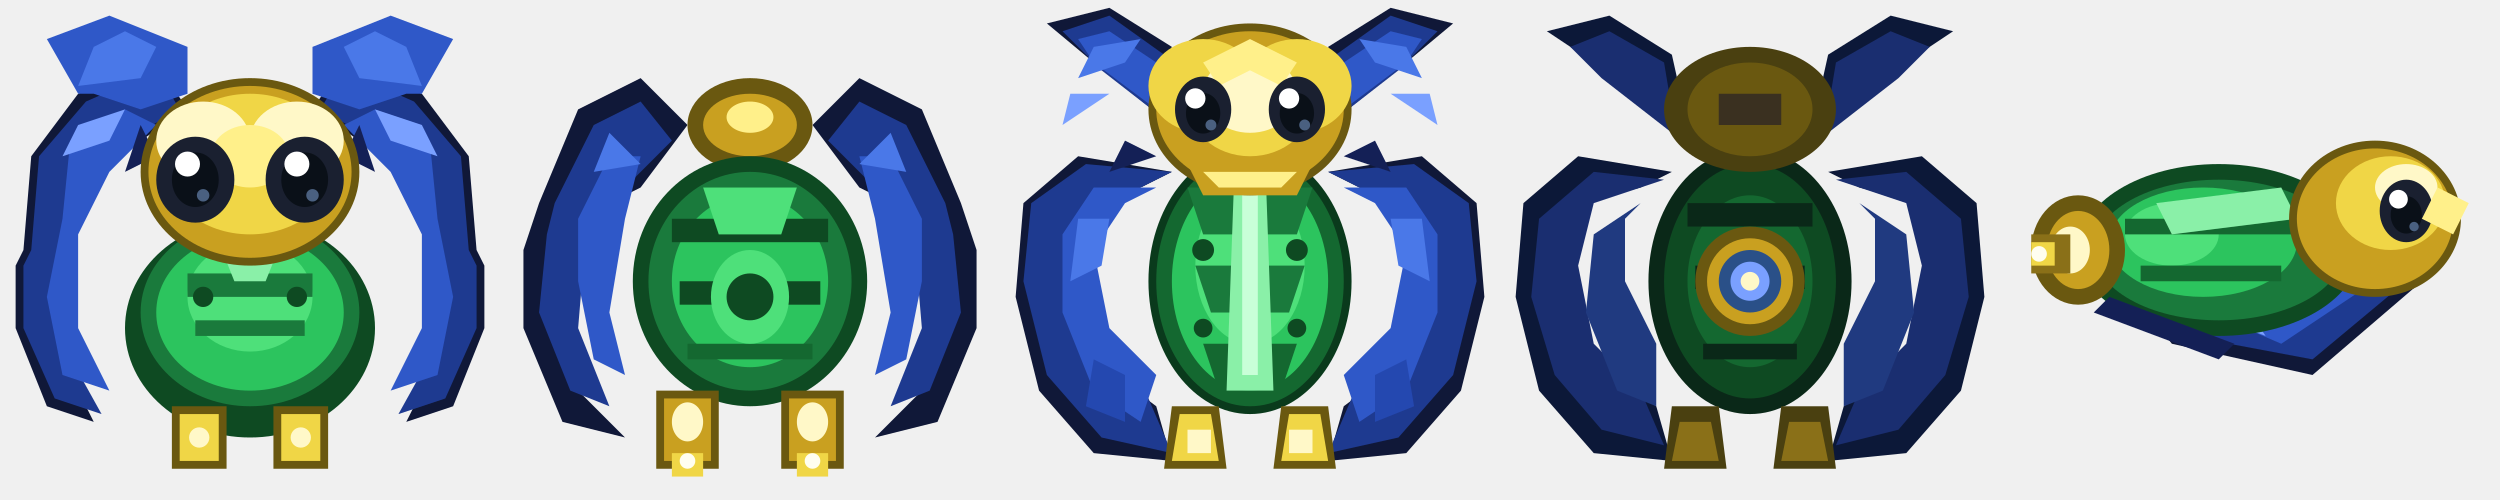
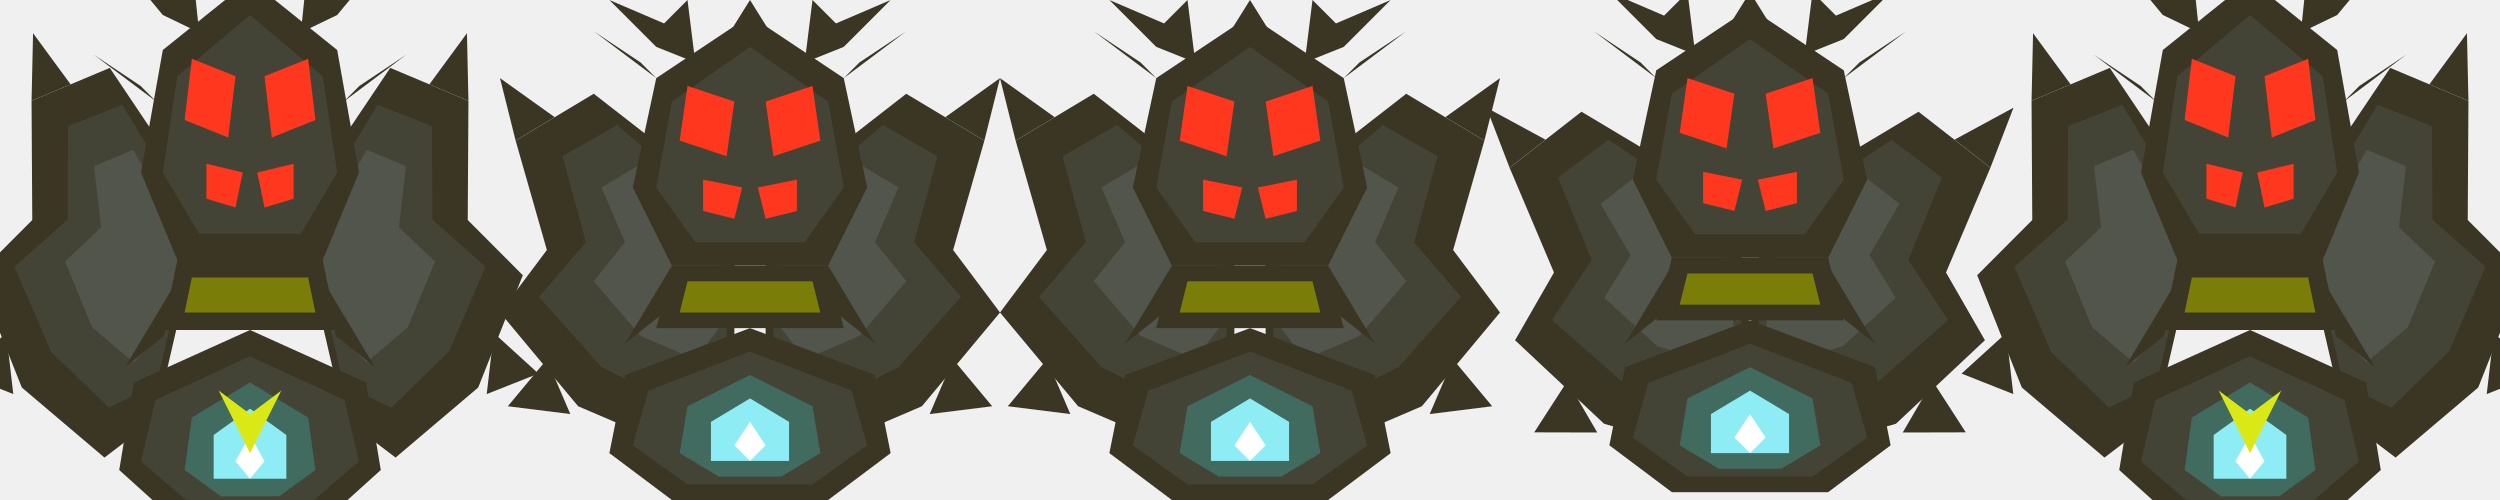
<svg xmlns="http://www.w3.org/2000/svg" viewBox="0 0 320 64">
-   <g transform="translate(0,0)">
-     <ellipse cx="32" cy="42" rx="16" ry="14" fill="#0e4a22" />
-     <polygon points="3,32 4,20 10,12 20,8 24,14 18,18 10,22 7,32 7,44 12,54 6,52 2,42 2,34" fill="#101838" />
-     <polygon points="61,32 60,20 54,12 44,8 40,14 46,18 54,22 57,32 57,44 52,54 58,52 62,42 62,34" fill="#101838" />
-     <polygon points="4,32 5,20 11,13 20,9 23,14 16,18 10,24 8,34 8,44 13,53 7,51 3,42 3,34" fill="#1e3a90" />
-     <polygon points="60,32 59,20 53,13 44,9 41,14 48,18 54,24 56,34 56,44 51,53 57,51 61,42 61,34" fill="#1e3a90" />
-     <polygon points="8,28 9,18 16,14 20,16 14,22 10,30 10,42 14,50 8,48 6,38" fill="#2f58c8" />
-     <polygon points="56,28 55,18 48,14 44,16 50,22 54,30 54,42 50,50 56,48 58,38" fill="#2f58c8" />
-     <polygon points="10,12 6,5 14,2 24,6 24,12 18,14 12,12" fill="#2f58c8" />
-     <polygon points="54,12 58,5 50,2 40,6 40,12 46,14 52,12" fill="#2f58c8" />
-     <polygon points="12,6 10,11 18,10 20,6 16,4" fill="#4a78e8" />
-     <polygon points="52,6 54,11 46,10 44,6 48,4" fill="#4a78e8" />
-     <polygon points="8,20 10,16 16,14 14,18" fill="#7aa0ff" />
-     <polygon points="56,20 54,16 48,14 50,18" fill="#7aa0ff" />
-     <polygon points="18,16 16,22 20,20" fill="#142056" />
-     <polygon points="46,16 48,22 44,20" fill="#142056" />
-     <ellipse cx="32" cy="40" rx="14" ry="12" fill="#1a7a3c" />
-     <ellipse cx="32" cy="40" rx="12" ry="10" fill="#2cc45e" />
-     <ellipse cx="32" cy="38" rx="8" ry="7" fill="#4ee07a" />
-     <rect x="24" y="35" width="16" height="3" fill="#1a7a3c" />
-     <rect x="25" y="41" width="14" height="2" fill="#1a7a3c" />
-     <polygon points="28,31 36,31 34,36 30,36" fill="#8af0a8" />
-     <circle cx="26" cy="38" r="1.3" fill="#0e4a22" />
-     <circle cx="38" cy="38" r="1.3" fill="#0e4a22" />
-     <ellipse cx="32" cy="22" rx="14" ry="12" fill="#6a5810" />
-     <ellipse cx="32" cy="22" rx="13" ry="11" fill="#c9a020" />
-     <ellipse cx="32" cy="21" rx="11" ry="9" fill="#f0d646" />
-     <ellipse cx="26" cy="18" rx="6" ry="5" fill="#fff8c8" />
-     <ellipse cx="38" cy="18" rx="6" ry="5" fill="#fff8c8" />
-     <ellipse cx="32" cy="20" rx="5" ry="4" fill="#fff08a" />
-     <ellipse cx="25" cy="23" rx="5" ry="5.5" fill="#1a2030" />
-     <ellipse cx="39" cy="23" rx="5" ry="5.5" fill="#1a2030" />
-     <ellipse cx="25" cy="23" rx="3" ry="3.5" fill="#0a1018" />
-     <ellipse cx="39" cy="23" rx="3" ry="3.5" fill="#0a1018" />
-     <circle cx="24" cy="21" r="1.6" fill="#ffffff" />
-     <circle cx="38" cy="21" r="1.6" fill="#ffffff" />
-     <circle cx="26" cy="25" r="0.8" fill="#4a6080" />
-     <circle cx="40" cy="25" r="0.8" fill="#4a6080" />
-     <rect x="22" y="52" width="7" height="8" fill="#6a5810" />
-     <rect x="35" y="52" width="7" height="8" fill="#6a5810" />
-     <rect x="23" y="53" width="5" height="6" fill="#f0d646" />
-     <rect x="36" y="53" width="5" height="6" fill="#f0d646" />
-     <circle cx="25.5" cy="56" r="1.3" fill="#fff8c8" />
-     <circle cx="38.5" cy="56" r="1.3" fill="#fff8c8" />
+   <g>
+     <polygon points="26.14,26.71 14.05,8.69 4.04,12.90 4.13,28.16 -2.92,35.23 2.79,49.60 13.37,58.57 19.94,53.56" fill="#3A3623" />
+     <polygon points="24.81,28.58 15.66,13.41 8.71,16.16 8.66,28.11 1.84,34.16 6.56,45.03 13.94,52.18 20.04,49.23" fill="#444436" />
+     <polygon points="23.47,30.45 17.04,19.17 12.04,21.28 12.94,29.10 8.32,33.48 11.80,41.89 17.09,46.38 20.61,42.84" fill="#52554C" />
+     <polygon points="4.04,12.90 4.23,4.25 9.04,10.80" fill="#3A3623" />
+     <polygon points="0.79,42.62 -4.92,47.82 1.70,50.44" fill="#3A3623" />
+     <polygon points="37.86,26.71 49.95,8.69 59.96,12.90 59.87,28.16 66.92,35.23 61.21,49.60 50.63,58.57 44.06,53.56" fill="#3A3623" />
+     <polygon points="39.19,28.58 48.34,13.41 55.29,16.16 55.34,28.11 62.16,34.16 57.44,45.03 50.06,52.18 43.96,49.23" fill="#444436" />
+     <polygon points="40.53,30.45 46.96,19.17 51.96,21.28 51.06,29.10 55.68,33.48 52.20,41.89 46.91,46.38 43.39,42.84" fill="#52554C" />
+     <polygon points="59.96,12.90 59.77,4.25 54.96,10.80" fill="#3A3623" />
+     <polygon points="63.21,42.62 68.92,47.82 62.30,50.44" fill="#3A3623" />
+     <polygon points="32.00,-2.56 43.16,6.40 45.95,22.08 41.30,33.28 22.70,33.28 18.05,22.08 20.84,6.40" fill="#3A3623" />
+     <polygon points="32.00,1.92 41.30,9.76 43.16,22.08 38.51,29.92 25.49,29.92 20.84,22.08 22.70,9.76" fill="#444436" />
+     <polygon points="24.56,7.52 30.14,9.76 29.21,17.60 23.63,15.36" fill="#FF371E" />
+     <polygon points="39.44,7.52 33.86,9.76 34.79,17.60 40.37,15.36" fill="#FF371E" />
+     <polygon points="26.42,20.96 31.07,22.08 30.14,26.56 26.42,25.44" fill="#FF371E" />
+     <polygon points="37.58,20.96 32.93,22.08 33.86,26.56 37.58,25.44" fill="#FF371E" />
+     <polygon points="32.00,-4.80 36.65,4.16 32.00,1.92 27.35,4.16" fill="#3A3623" />
+     <polygon points="20.84,1.92 15.26,-4.80 21.77,-1.44 24.56,-4.80 25.49,4.16" fill="#3A3623" />
+     <polygon points="43.16,1.92 48.74,-4.80 42.23,-1.44 39.44,-4.80 38.51,4.16" fill="#3A3623" />
+     <polygon points="22.70,33.28 41.30,33.28 43.16,42.24 20.84,42.24" fill="#3A3623" />
+     <polygon points="24.56,35.52 39.44,35.52 40.37,40.00 23.63,40.00" fill="#7A7E09" />
+     <polygon points="32.00,42.24 46.88,48.96 48.74,60.16 41.30,66.88 22.70,66.88 15.26,60.16 17.12,48.96" fill="#3A3623" />
+     <polygon points="32.00,45.60 44.09,51.20 45.95,59.04 39.44,64.64 24.56,64.64 18.05,59.04 19.91,51.20" fill="#444436" />
+     <polygon points="32.00,48.96 39.44,53.44 40.37,60.16 35.72,63.52 28.28,63.52 23.63,60.16 24.56,53.44" fill="#426B60" />
+     <polygon points="32.00,52.32 36.65,55.68 36.65,61.28 27.35,61.28 27.35,55.68" fill="#8EEDF4" />
+     <polygon points="32.00,55.68 30.14,59.04 32.00,61.28 33.86,59.04" fill="#FFFFFF" />
+     <polygon points="22.00,37.00 16.00,47.00 21.00,43.00" fill="#3A3623" />
+     <polygon points="20.00,13.00 12.00,7.00 18.00,11.00" fill="#3A3623" />
+     <polygon points="42.00,37.00 48.00,47.00 43.00,43.00" fill="#3A3623" />
+     <polygon points="44.00,13.00 52.00,7.00 46.00,11.00" fill="#3A3623" />
+     <polygon points="32.00,58.00 36.00,50.00 32.00,53.00 28.00,50.00" fill="#DAE816" />
  </g>
-   <g transform="translate(64,0)">
-     <polygon points="5,26 10,14 18,10 24,16 18,24 10,28 7,40 10,50 16,56 8,54 3,42 3,32" fill="#101838" />
-     <polygon points="59,26 54,14 46,10 40,16 46,24 54,28 57,40 54,50 48,56 56,54 61,42 61,32" fill="#101838" />
-     <polygon points="7,26 12,16 18,13 22,18 16,24 11,30 10,42 14,52 9,50 5,40 6,30" fill="#1e3a90" />
-     <polygon points="57,26 52,16 46,13 42,18 48,24 53,30 54,42 50,52 55,50 59,40 58,30" fill="#1e3a90" />
-     <polygon points="10,28 14,20 18,20 16,28 14,40 16,48 12,46 10,36" fill="#2f58c8" />
-     <polygon points="54,28 50,20 46,20 48,28 50,40 48,48 52,46 54,36" fill="#2f58c8" />
-     <polygon points="12,22 14,17 18,21" fill="#4a78e8" />
-     <polygon points="52,22 50,17 46,21" fill="#4a78e8" />
-     <ellipse cx="32" cy="16" rx="8" ry="6" fill="#6a5810" />
-     <ellipse cx="32" cy="16" rx="6" ry="4" fill="#c9a020" />
-     <ellipse cx="32" cy="15" rx="3" ry="2" fill="#fff08a" />
-     <ellipse cx="32" cy="36" rx="15" ry="16" fill="#0e4a22" />
-     <ellipse cx="32" cy="36" rx="13" ry="14" fill="#1a7a3c" />
-     <ellipse cx="32" cy="36" rx="10" ry="11" fill="#2cc45e" />
-     <rect x="22" y="28" width="20" height="3" fill="#0e4a22" />
-     <rect x="23" y="36" width="18" height="3" fill="#0e4a22" />
-     <rect x="24" y="44" width="16" height="2" fill="#146830" />
-     <polygon points="26,24 38,24 36,30 28,30" fill="#4ee07a" />
-     <ellipse cx="32" cy="38" rx="5" ry="6" fill="#4ee07a" />
-     <ellipse cx="32" cy="38" rx="3" ry="3" fill="#0e4a22" />
-     <rect x="20" y="50" width="8" height="10" fill="#6a5810" />
-     <rect x="36" y="50" width="8" height="10" fill="#6a5810" />
-     <rect x="21" y="51" width="6" height="8" fill="#c9a020" />
-     <rect x="37" y="51" width="6" height="8" fill="#c9a020" />
-     <ellipse cx="24" cy="54" rx="2" ry="2.5" fill="#fff8c8" />
-     <ellipse cx="40" cy="54" rx="2" ry="2.5" fill="#fff8c8" />
-     <rect x="22" y="58" width="4" height="3" fill="#f0d646" />
-     <rect x="38" y="58" width="4" height="3" fill="#f0d646" />
-     <circle cx="24" cy="59" r="1" fill="#fffef0" />
-     <circle cx="40" cy="59" r="1" fill="#fffef0" />
+   <g>
+     <polygon points="94.00,26.00 76.00,12.00 66.00,18.00 70.00,32.00 64.00,40.00 74.00,52.00 88.00,58.00 94.00,52.00" fill="#3A3623" />
+     <polygon points="93.00,28.00 79.00,16.00 72.00,20.00 75.00,31.00 69.00,38.00 77.00,47.00 87.00,52.00 93.00,48.00" fill="#444436" />
+     <polygon points="92.00,30.00 82.00,21.00 77.00,24.00 80.00,31.00 76.00,36.00 82.00,43.00 89.00,46.00 92.00,42.00" fill="#52554C" />
+     <polygon points="66.00,18.00 64.00,10.00 71.00,15.00" fill="#3A3623" />
+     <polygon points="70.00,46.00 65.00,52.00 73.00,53.00" fill="#3A3623" />
+     <polygon points="98.00,26.00 116.00,12.00 126.00,18.00 122.00,32.00 128.00,40.00 118.00,52.00 104.00,58.00 98.00,52.00" fill="#3A3623" />
+     <polygon points="99.00,28.00 113.00,16.00 120.00,20.00 117.00,31.00 123.00,38.00 115.00,47.00 105.00,52.00 99.00,48.00" fill="#444436" />
+     <polygon points="100.00,30.00 110.00,21.00 115.00,24.00 112.00,31.00 116.00,36.00 110.00,43.00 103.00,46.00 100.00,42.00" fill="#52554C" />
+     <polygon points="126.00,18.00 128.00,10.00 121.00,15.00" fill="#3A3623" />
+     <polygon points="122.00,46.00 127.00,52.00 119.00,53.00" fill="#3A3623" />
+     <polygon points="96.00,2.00 108.00,10.00 111.00,24.00 106.00,34.00 86.00,34.00 81.00,24.00 84.00,10.00" fill="#3A3623" />
+     <polygon points="96.00,6.00 106.00,13.00 108.00,24.00 103.00,31.00 89.00,31.00 84.00,24.00 86.00,13.00" fill="#444436" />
+     <polygon points="88.00,11.00 94.00,13.00 93.00,20.00 87.00,18.00" fill="#FF371E" />
+     <polygon points="104.00,11.00 98.00,13.00 99.00,20.00 105.00,18.00" fill="#FF371E" />
+     <polygon points="90.00,23.00 95.00,24.00 94.00,28.00 90.00,27.00" fill="#FF371E" />
+     <polygon points="102.00,23.00 97.00,24.00 98.00,28.00 102.00,27.00" fill="#FF371E" />
+     <polygon points="96.00,0.00 101.00,8.00 96.00,6.00 91.00,8.00" fill="#3A3623" />
+     <polygon points="84.00,6.00 78.00,0.00 85.00,3.00 88.00,0.00 89.00,8.00" fill="#3A3623" />
+     <polygon points="108.00,6.00 114.00,0.00 107.00,3.00 104.00,0.00 103.00,8.00" fill="#3A3623" />
+     <polygon points="86.00,34.00 106.00,34.00 108.00,42.00 84.00,42.00" fill="#3A3623" />
+     <polygon points="88.00,36.00 104.00,36.00 105.00,40.00 87.00,40.00" fill="#7A7E09" />
+     <polygon points="96.00,42.00 112.00,48.00 114.00,58.00 106.00,64.00 86.00,64.00 78.00,58.00 80.00,48.00" fill="#3A3623" />
+     <polygon points="96.00,45.00 109.00,50.00 111.00,57.00 104.00,62.00 88.00,62.00 81.00,57.00 83.00,50.00" fill="#444436" />
+     <polygon points="96.00,48.00 104.00,52.00 105.00,58.00 100.00,61.00 92.00,61.00 87.00,58.00 88.00,52.00" fill="#426B60" />
+     <polygon points="96.00,51.00 101.00,54.00 101.00,59.00 91.00,59.00 91.00,54.00" fill="#8EEDF4" />
+     <polygon points="96.00,54.00 94.00,57.00 96.00,59.00 98.00,57.00" fill="#FFFFFF" />
+     <polygon points="86.00,34.00 80.00,44.00 85.00,40.00" fill="#3A3623" />
+     <polygon points="84.00,10.00 76.00,4.00 82.00,8.00" fill="#3A3623" />
+     <polygon points="106.00,34.00 112.00,44.00 107.00,40.00" fill="#3A3623" />
+     <polygon points="108.00,10.00 116.00,4.00 110.00,8.00" fill="#3A3623" />
  </g>
-   <g transform="translate(128,0)">
-     <polygon points="22,16 12,8 6,3 14,1 22,6 20,12 24,16" fill="#101838" />
-     <polygon points="42,16 52,8 58,3 50,1 42,6 44,12 40,16" fill="#101838" />
-     <polygon points="22,22 10,20 3,26 2,38 5,50 12,58 22,59 20,52 12,46 8,36 10,26 18,24" fill="#101838" />
-     <polygon points="42,22 54,20 61,26 62,38 59,50 52,58 42,59 44,52 52,46 56,36 54,26 46,24" fill="#101838" />
-     <polygon points="22,16 13,9 8,4 14,2 21,7 18,12 22,16" fill="#1e3a90" />
-     <polygon points="42,16 51,9 56,4 50,2 43,7 46,12 42,16" fill="#1e3a90" />
-     <polygon points="22,22 11,21 4,26 3,36 6,48 13,56 22,58 19,51 13,45 9,36 11,27 18,24" fill="#1e3a90" />
-     <polygon points="42,22 53,21 60,26 61,36 58,48 51,56 42,58 45,51 51,45 55,36 53,27 46,24" fill="#1e3a90" />
-     <polygon points="20,14 12,8 10,5 14,4 20,8 20,12" fill="#2f58c8" />
-     <polygon points="44,14 52,8 54,5 50,4 44,8 44,12" fill="#2f58c8" />
-     <polygon points="20,24 12,24 8,30 8,40 12,50 18,54 20,48 14,42 12,32 16,26" fill="#2f58c8" />
-     <polygon points="44,24 52,24 56,30 56,40 52,50 46,54 44,48 50,42 52,32 48,26" fill="#2f58c8" />
-     <polygon points="12,6 10,10 16,8 18,5" fill="#4a78e8" />
-     <polygon points="52,6 54,10 48,8 46,5" fill="#4a78e8" />
-     <polygon points="9,12 8,16 14,12" fill="#7aa0ff" />
-     <polygon points="55,12 56,16 50,12" fill="#7aa0ff" />
-     <polygon points="10,28 9,36 13,34 14,28" fill="#4a78e8" />
-     <polygon points="54,28 55,36 51,34 50,28" fill="#4a78e8" />
-     <polygon points="12,46 11,52 16,54 16,48" fill="#2448b0" />
-     <polygon points="52,46 53,52 48,54 48,48" fill="#2448b0" />
-     <polygon points="16,18 14,22 20,20" fill="#142056" />
-     <polygon points="48,18 50,22 44,20" fill="#142056" />
-     <ellipse cx="32" cy="36" rx="13" ry="17" fill="#0a3a1c" />
-     <ellipse cx="32" cy="36" rx="12" ry="16" fill="#146830" />
-     <ellipse cx="32" cy="36" rx="10" ry="14" fill="#2cc45e" />
-     <ellipse cx="32" cy="34" rx="7" ry="10" fill="#4ee07a" />
-     <polygon points="24,24 40,24 38,30 26,30" fill="#1a7a3c" />
-     <polygon points="25,34 39,34 37,40 27,40" fill="#1a7a3c" />
-     <polygon points="26,44 38,44 36,50 28,50" fill="#146830" />
-     <polygon points="30,22 34,22 35,50 29,50" fill="#8af0a8" />
-     <polygon points="31,24 33,24 33,48 31,48" fill="#c8ffd8" />
-     <circle cx="26" cy="32" r="1.4" fill="#0e4a22" />
-     <circle cx="38" cy="32" r="1.4" fill="#0e4a22" />
-     <circle cx="26" cy="42" r="1.2" fill="#0e4a22" />
-     <circle cx="38" cy="42" r="1.2" fill="#0e4a22" />
-     <polygon points="22,52 28,52 29,60 21,60" fill="#6a5810" />
-     <polygon points="42,52 36,52 35,60 43,60" fill="#6a5810" />
-     <polygon points="23,53 27,53 28,59 22,59" fill="#f0d646" />
-     <polygon points="41,53 37,53 36,59 42,59" fill="#f0d646" />
-     <rect x="24" y="55" width="3" height="3" fill="#fff8c8" />
-     <rect x="37" y="55" width="3" height="3" fill="#fff8c8" />
-     <ellipse cx="32" cy="14" rx="13" ry="11" fill="#6a5810" />
-     <ellipse cx="32" cy="14" rx="12" ry="10" fill="#c9a020" />
-     <ellipse cx="26" cy="11" rx="7" ry="6" fill="#f0d646" />
-     <ellipse cx="38" cy="11" rx="7" ry="6" fill="#f0d646" />
-     <ellipse cx="32" cy="13" rx="8" ry="7" fill="#f0d646" />
-     <ellipse cx="32" cy="12" rx="6" ry="5" fill="#fff8c8" />
-     <polygon points="32,5 38,8 36,11 32,9 28,11 26,8" fill="#fff08a" />
-     <ellipse cx="26" cy="14" rx="3.6" ry="4.2" fill="#1a2030" />
-     <ellipse cx="38" cy="14" rx="3.6" ry="4.2" fill="#1a2030" />
-     <ellipse cx="26" cy="14.5" rx="2.2" ry="2.6" fill="#0a1018" />
-     <ellipse cx="38" cy="14.5" rx="2.2" ry="2.6" fill="#0a1018" />
-     <circle cx="25" cy="12.6" r="1.3" fill="#ffffff" />
-     <circle cx="37" cy="12.6" r="1.3" fill="#ffffff" />
-     <circle cx="27" cy="16" r="0.7" fill="#4a6080" />
-     <circle cx="39" cy="16" r="0.7" fill="#4a6080" />
-     <polygon points="24,21 40,21 38,25 26,25" fill="#c9a020" />
-     <polygon points="26,22 38,22 36,24 28,24" fill="#fff08a" />
+   <g>
+     <polygon points="158.00,26.00 140.00,12.00 130.00,18.00 134.00,32.00 128.00,40.00 138.00,52.00 152.00,58.00 158.00,52.00" fill="#3A3623" />
+     <polygon points="157.00,28.00 143.00,16.00 136.00,20.00 139.00,31.00 133.00,38.00 141.00,47.00 151.00,52.00 157.00,48.00" fill="#444436" />
+     <polygon points="156.00,30.00 146.00,21.00 141.00,24.00 144.00,31.00 140.00,36.00 146.00,43.00 153.00,46.00 156.00,42.00" fill="#52554C" />
+     <polygon points="130.00,18.00 128.00,10.00 135.00,15.00" fill="#3A3623" />
+     <polygon points="134.00,46.00 129.00,52.00 137.00,53.00" fill="#3A3623" />
+     <polygon points="162.00,26.00 180.00,12.00 190.00,18.00 186.00,32.00 192.00,40.00 182.00,52.00 168.00,58.00 162.00,52.00" fill="#3A3623" />
+     <polygon points="163.00,28.00 177.00,16.00 184.00,20.00 181.00,31.00 187.00,38.00 179.00,47.00 169.00,52.00 163.00,48.00" fill="#444436" />
+     <polygon points="164.00,30.00 174.00,21.00 179.00,24.00 176.00,31.00 180.00,36.00 174.00,43.00 167.00,46.00 164.00,42.00" fill="#52554C" />
+     <polygon points="190.00,18.00 192.00,10.00 185.00,15.00" fill="#3A3623" />
+     <polygon points="186.00,46.00 191.00,52.00 183.00,53.00" fill="#3A3623" />
+     <polygon points="160.00,2.00 172.00,10.00 175.00,24.00 170.00,34.00 150.00,34.00 145.00,24.00 148.00,10.00" fill="#3A3623" />
+     <polygon points="160.00,6.00 170.00,13.00 172.00,24.00 167.00,31.00 153.00,31.00 148.00,24.00 150.00,13.00" fill="#444436" />
+     <polygon points="152.00,11.00 158.00,13.00 157.00,20.00 151.00,18.00" fill="#FF371E" />
+     <polygon points="168.00,11.00 162.00,13.00 163.00,20.00 169.00,18.00" fill="#FF371E" />
+     <polygon points="154.00,23.00 159.00,24.00 158.00,28.00 154.00,27.00" fill="#FF371E" />
+     <polygon points="166.00,23.00 161.00,24.00 162.00,28.00 166.00,27.00" fill="#FF371E" />
+     <polygon points="160.00,0.00 165.00,8.00 160.00,6.00 155.00,8.00" fill="#3A3623" />
+     <polygon points="148.00,6.00 142.00,0.00 149.00,3.00 152.00,0.00 153.00,8.00" fill="#3A3623" />
+     <polygon points="172.00,6.00 178.00,0.00 171.00,3.00 168.00,0.00 167.00,8.00" fill="#3A3623" />
+     <polygon points="150.00,34.00 170.00,34.00 172.00,42.00 148.00,42.00" fill="#3A3623" />
+     <polygon points="152.00,36.00 168.00,36.00 169.00,40.00 151.00,40.00" fill="#7A7E09" />
+     <polygon points="160.00,42.00 176.00,48.00 178.00,58.00 170.00,64.00 150.00,64.00 142.00,58.00 144.00,48.00" fill="#3A3623" />
+     <polygon points="160.00,45.00 173.00,50.00 175.00,57.00 168.00,62.00 152.00,62.00 145.00,57.00 147.00,50.00" fill="#444436" />
+     <polygon points="160.00,48.00 168.00,52.00 169.00,58.00 164.00,61.00 156.00,61.00 151.00,58.00 152.00,52.00" fill="#426B60" />
+     <polygon points="160.00,51.00 165.00,54.00 165.00,59.00 155.00,59.00 155.00,54.00" fill="#8EEDF4" />
+     <polygon points="160.00,54.00 158.00,57.00 160.00,59.00 162.00,57.00" fill="#FFFFFF" />
+     <polygon points="150.00,34.00 144.00,44.00 149.00,40.00" fill="#3A3623" />
+     <polygon points="148.00,10.00 140.00,4.00 146.00,8.00" fill="#3A3623" />
+     <polygon points="170.00,34.00 176.00,44.00 171.00,40.00" fill="#3A3623" />
+     <polygon points="172.00,10.00 180.00,4.00 174.00,8.00" fill="#3A3623" />
  </g>
-   <g transform="translate(192,0)">
-     <polygon points="22,16 12,8 6,4 14,2 22,7 24,16" fill="#0c1838" />
-     <polygon points="42,16 52,8 58,4 50,2 42,7 40,16" fill="#0c1838" />
-     <polygon points="22,22 10,20 3,26 2,38 5,50 12,58 22,59 20,52 12,46 8,36 10,26 18,24" fill="#0c1838" />
-     <polygon points="42,22 54,20 61,26 62,38 59,50 52,58 42,59 44,52 52,46 56,36 54,26 46,24" fill="#0c1838" />
-     <polygon points="22,17 13,10 9,6 14,4 21,8 22,14" fill="#1a2e70" />
-     <polygon points="42,17 51,10 55,6 50,4 43,8 42,14" fill="#1a2e70" />
-     <polygon points="21,23 12,22 5,28 4,38 7,48 13,55 21,57 18,50 12,44 10,34 12,26" fill="#1a2e70" />
-     <polygon points="43,23 52,22 59,28 60,38 57,48 51,55 43,57 46,50 52,44 54,34 52,26" fill="#1a2e70" />
-     <polygon points="18,26 12,30 11,40 15,50 20,52 20,44 16,36 16,28" fill="#203a80" />
-     <polygon points="46,26 52,30 53,40 49,50 44,52 44,44 48,36 48,28" fill="#203a80" />
-     <ellipse cx="32" cy="36" rx="13" ry="17" fill="#0a2818" />
-     <ellipse cx="32" cy="36" rx="11" ry="15" fill="#0e4a22" />
-     <ellipse cx="32" cy="36" rx="8" ry="11" fill="#146830" />
-     <rect x="24" y="26" width="16" height="3" fill="#0a2818" />
-     <rect x="25" y="34" width="14" height="3" fill="#0a2818" />
-     <rect x="26" y="44" width="12" height="2" fill="#0a2818" />
-     <ellipse cx="32" cy="36" rx="7" ry="7" fill="#6a5810" />
-     <ellipse cx="32" cy="36" rx="5.5" ry="5.5" fill="#c9a020" />
-     <ellipse cx="32" cy="36" rx="4" ry="4" fill="#2a5088" />
-     <ellipse cx="32" cy="36" rx="2.5" ry="2.5" fill="#7aa0ff" />
-     <circle cx="32" cy="36" r="1.2" fill="#fff8c8" />
-     <polygon points="22,52 28,52 29,60 21,60" fill="#4a4010" />
-     <polygon points="42,52 36,52 35,60 43,60" fill="#4a4010" />
-     <polygon points="23,54 27,54 28,59 22,59" fill="#8a7018" />
-     <polygon points="41,54 37,54 36,59 42,59" fill="#8a7018" />
-     <ellipse cx="32" cy="14" rx="11" ry="8" fill="#4a4010" />
-     <ellipse cx="32" cy="14" rx="8" ry="6" fill="#6a5810" />
-     <rect x="28" y="12" width="8" height="4" fill="#3a3020" />
+   <g>
+     <polygon points="222.00,26.00 202.43,14.30 193.23,21.47 198.91,34.88 193.93,43.55 205.32,54.24 219.94,58.49 225.17,51.81" fill="#3A3623" />
+     <polygon points="221.25,28.11 205.89,17.90 199.43,22.73 203.75,33.28 198.65,40.96 207.69,48.92 218.22,52.66 223.69,47.96" fill="#444436" />
+     <polygon points="220.50,30.21 209.48,22.50 204.88,26.09 208.71,32.67 205.35,38.12 212.16,44.34 219.47,46.46 221.96,42.12" fill="#52554C" />
+     <polygon points="193.23,21.47 190.27,13.78 197.83,17.88" fill="#3A3623" />
+     <polygon points="200.62,48.78 196.38,55.34 204.45,55.36" fill="#3A3623" />
+     <polygon points="226.00,26.00 245.57,14.30 254.77,21.47 249.09,34.88 254.07,43.55 242.68,54.24 228.06,58.49 222.83,51.81" fill="#3A3623" />
+     <polygon points="226.75,28.11 242.11,17.90 248.57,22.73 244.25,33.28 249.35,40.96 240.31,48.92 229.78,52.66 224.31,47.96" fill="#444436" />
+     <polygon points="227.50,30.21 238.52,22.50 243.12,26.09 239.29,32.67 242.65,38.12 235.84,44.34 228.53,46.46 226.04,42.12" fill="#52554C" />
+     <polygon points="254.77,21.47 257.73,13.78 250.17,17.88" fill="#3A3623" />
+     <polygon points="247.38,48.78 251.62,55.34 243.55,55.36" fill="#3A3623" />
+     <polygon points="224.00,1.00 236.00,9.00 239.00,23.00 234.00,33.00 214.00,33.00 209.00,23.00 212.00,9.00" fill="#3A3623" />
+     <polygon points="224.00,5.00 234.00,12.00 236.00,23.00 231.00,30.00 217.00,30.00 212.00,23.00 214.00,12.00" fill="#444436" />
+     <polygon points="216.00,10.00 222.00,12.00 221.00,19.00 215.00,17.00" fill="#FF371E" />
+     <polygon points="232.00,10.00 226.00,12.00 227.00,19.00 233.00,17.00" fill="#FF371E" />
+     <polygon points="218.00,22.00 223.00,23.00 222.00,27.00 218.00,26.00" fill="#FF371E" />
+     <polygon points="230.00,22.00 225.00,23.00 226.00,27.00 230.00,26.00" fill="#FF371E" />
+     <polygon points="224.00,-1.00 229.00,7.00 224.00,5.00 219.00,7.00" fill="#3A3623" />
+     <polygon points="212.00,5.00 206.00,-1.00 213.00,2.00 216.00,-1.00 217.00,7.00" fill="#3A3623" />
+     <polygon points="236.00,5.00 242.00,-1.00 235.00,2.00 232.00,-1.00 231.00,7.00" fill="#3A3623" />
+     <polygon points="214.00,33.00 234.00,33.00 236.00,41.00 212.00,41.00" fill="#3A3623" />
+     <polygon points="216.00,35.00 232.00,35.00 233.00,39.00 215.00,39.00" fill="#7A7E09" />
+     <polygon points="224.00,41.00 240.00,47.00 242.00,57.00 234.00,63.00 214.00,63.00 206.00,57.00 208.00,47.00" fill="#3A3623" />
+     <polygon points="224.00,44.00 237.00,49.00 239.00,56.00 232.00,61.00 216.00,61.00 209.00,56.00 211.00,49.00" fill="#444436" />
+     <polygon points="224.00,47.00 232.00,51.00 233.00,57.00 228.00,60.00 220.00,60.00 215.00,57.00 216.00,51.00" fill="#426B60" />
+     <polygon points="224.00,50.00 229.00,53.00 229.00,58.00 219.00,58.00 219.00,53.00" fill="#8EEDF4" />
+     <polygon points="224.00,53.00 222.00,56.00 224.00,58.00 226.00,56.00" fill="#FFFFFF" />
+     <polygon points="214.00,34.00 208.00,44.00 213.00,40.00" fill="#3A3623" />
+     <polygon points="212.00,10.00 204.00,4.00 210.00,8.00" fill="#3A3623" />
+     <polygon points="234.00,34.00 240.00,44.00 235.00,40.00" fill="#3A3623" />
+     <polygon points="236.00,10.00 244.00,4.00 238.00,8.00" fill="#3A3623" />
  </g>
-   <g transform="translate(256,0)">
-     <polygon points="14,34 22,44 40,48 54,36 58,28 52,30 42,42 26,42 16,36" fill="#101838" />
-     <polygon points="16,35 24,43 40,46 52,36 56,30 50,32 40,40 26,40" fill="#1e3a90" />
-     <polygon points="22,38 36,44 48,36 50,32 42,38 28,38" fill="#2f58c8" />
-     <polygon points="44,32 52,28 56,30 48,36" fill="#4a78e8" />
-     <polygon points="26,40 34,43 32,40" fill="#7aa0ff" />
-     <ellipse cx="28" cy="32" rx="18" ry="11" fill="#0e4a22" />
-     <ellipse cx="28" cy="32" rx="16" ry="9" fill="#1a7a3c" />
-     <ellipse cx="26" cy="31" rx="12" ry="7" fill="#2cc45e" />
-     <ellipse cx="22" cy="30" rx="6" ry="4" fill="#4ee07a" />
-     <rect x="16" y="28" width="22" height="2" fill="#146830" />
-     <rect x="18" y="34" width="18" height="2" fill="#146830" />
-     <polygon points="20,26 36,24 38,28 22,30" fill="#8af0a8" />
-     <ellipse cx="48" cy="28" rx="11" ry="10" fill="#6a5810" />
-     <ellipse cx="48" cy="28" rx="10" ry="9" fill="#c9a020" />
-     <ellipse cx="50" cy="26" rx="7" ry="6" fill="#f0d646" />
-     <ellipse cx="52" cy="24" rx="4" ry="3" fill="#fff8c8" />
-     <ellipse cx="52" cy="27" rx="3.4" ry="4" fill="#1a2030" />
-     <ellipse cx="52" cy="27.5" rx="2" ry="2.4" fill="#0a1018" />
-     <circle cx="51" cy="25.5" r="1.2" fill="#ffffff" />
-     <circle cx="53" cy="29" r="0.6" fill="#4a6080" />
-     <polygon points="56,24 60,26 58,30 54,28" fill="#fff08a" />
-     <ellipse cx="10" cy="32" rx="6" ry="7" fill="#6a5810" />
-     <ellipse cx="10" cy="32" rx="4" ry="5" fill="#c9a020" />
-     <ellipse cx="9" cy="32" rx="2.5" ry="3" fill="#fff8c8" />
-     <rect x="4" y="30" width="5" height="5" fill="#8a7018" />
-     <rect x="4" y="31" width="3" height="3" fill="#f0d646" />
-     <circle cx="5" cy="32.5" r="1" fill="#fffef0" />
-     <polygon points="14,38 30,44 28,46 12,40" fill="#142056" />
+   <g>
+     <polygon points="282.14,26.71 270.05,8.69 260.04,12.90 260.13,28.16 253.08,35.23 258.79,49.60 269.37,58.57 275.94,53.56" fill="#3A3623" />
+     <polygon points="280.81,28.58 271.66,13.41 264.71,16.16 264.66,28.11 257.84,34.16 262.56,45.03 269.94,52.18 276.04,49.23" fill="#444436" />
+     <polygon points="279.47,30.45 273.04,19.17 268.04,21.28 268.94,29.10 264.32,33.48 267.80,41.89 273.09,46.38 276.61,42.84" fill="#52554C" />
+     <polygon points="260.04,12.90 260.23,4.25 265.04,10.80" fill="#3A3623" />
+     <polygon points="256.79,42.62 251.08,47.82 257.70,50.44" fill="#3A3623" />
+     <polygon points="293.86,26.71 305.95,8.69 315.96,12.90 315.87,28.16 322.92,35.23 317.21,49.60 306.63,58.57 300.06,53.56" fill="#3A3623" />
+     <polygon points="295.19,28.58 304.34,13.41 311.29,16.16 311.34,28.11 318.16,34.16 313.44,45.03 306.06,52.18 299.96,49.23" fill="#444436" />
+     <polygon points="296.53,30.45 302.96,19.17 307.96,21.28 307.06,29.10 311.68,33.48 308.20,41.89 302.91,46.38 299.39,42.84" fill="#52554C" />
+     <polygon points="315.96,12.90 315.77,4.25 310.96,10.80" fill="#3A3623" />
+     <polygon points="319.21,42.62 324.92,47.82 318.30,50.44" fill="#3A3623" />
+     <polygon points="288.00,-2.56 299.16,6.40 301.95,22.08 297.30,33.28 278.70,33.28 274.05,22.08 276.84,6.40" fill="#3A3623" />
+     <polygon points="288.00,1.92 297.30,9.76 299.16,22.08 294.51,29.92 281.49,29.92 276.84,22.08 278.70,9.76" fill="#444436" />
+     <polygon points="280.56,7.52 286.14,9.76 285.21,17.60 279.63,15.36" fill="#FF371E" />
+     <polygon points="295.44,7.52 289.86,9.76 290.79,17.60 296.37,15.36" fill="#FF371E" />
+     <polygon points="282.42,20.96 287.07,22.08 286.14,26.56 282.42,25.44" fill="#FF371E" />
+     <polygon points="293.58,20.96 288.93,22.08 289.86,26.56 293.58,25.44" fill="#FF371E" />
+     <polygon points="288.00,-4.80 292.65,4.16 288.00,1.92 283.35,4.16" fill="#3A3623" />
+     <polygon points="276.84,1.92 271.26,-4.80 277.77,-1.44 280.56,-4.80 281.49,4.16" fill="#3A3623" />
+     <polygon points="299.16,1.92 304.74,-4.80 298.23,-1.44 295.44,-4.80 294.51,4.16" fill="#3A3623" />
+     <polygon points="278.70,33.28 297.30,33.28 299.16,42.24 276.84,42.24" fill="#3A3623" />
+     <polygon points="280.56,35.52 295.44,35.52 296.37,40.00 279.63,40.00" fill="#7A7E09" />
+     <polygon points="288.00,42.24 302.88,48.96 304.74,60.16 297.30,66.88 278.70,66.88 271.26,60.16 273.12,48.96" fill="#3A3623" />
+     <polygon points="288.00,45.60 300.09,51.20 301.95,59.04 295.44,64.64 280.56,64.64 274.05,59.04 275.91,51.20" fill="#444436" />
+     <polygon points="288.00,48.96 295.44,53.44 296.37,60.16 291.72,63.52 284.28,63.52 279.63,60.16 280.56,53.44" fill="#426B60" />
+     <polygon points="288.00,52.32 292.65,55.68 292.65,61.28 283.35,61.28 283.35,55.68" fill="#8EEDF4" />
+     <polygon points="288.00,55.68 286.14,59.04 288.00,61.28 289.86,59.04" fill="#FFFFFF" />
+     <polygon points="278.00,37.00 272.00,47.00 277.00,43.00" fill="#3A3623" />
+     <polygon points="276.00,13.00 268.00,7.00 274.00,11.00" fill="#3A3623" />
+     <polygon points="298.00,37.00 304.00,47.00 299.00,43.00" fill="#3A3623" />
+     <polygon points="300.00,13.00 308.00,7.00 302.00,11.00" fill="#3A3623" />
+     <polygon points="288.00,58.00 292.00,50.00 288.00,53.00 284.00,50.00" fill="#DAE816" />
  </g>
</svg>
